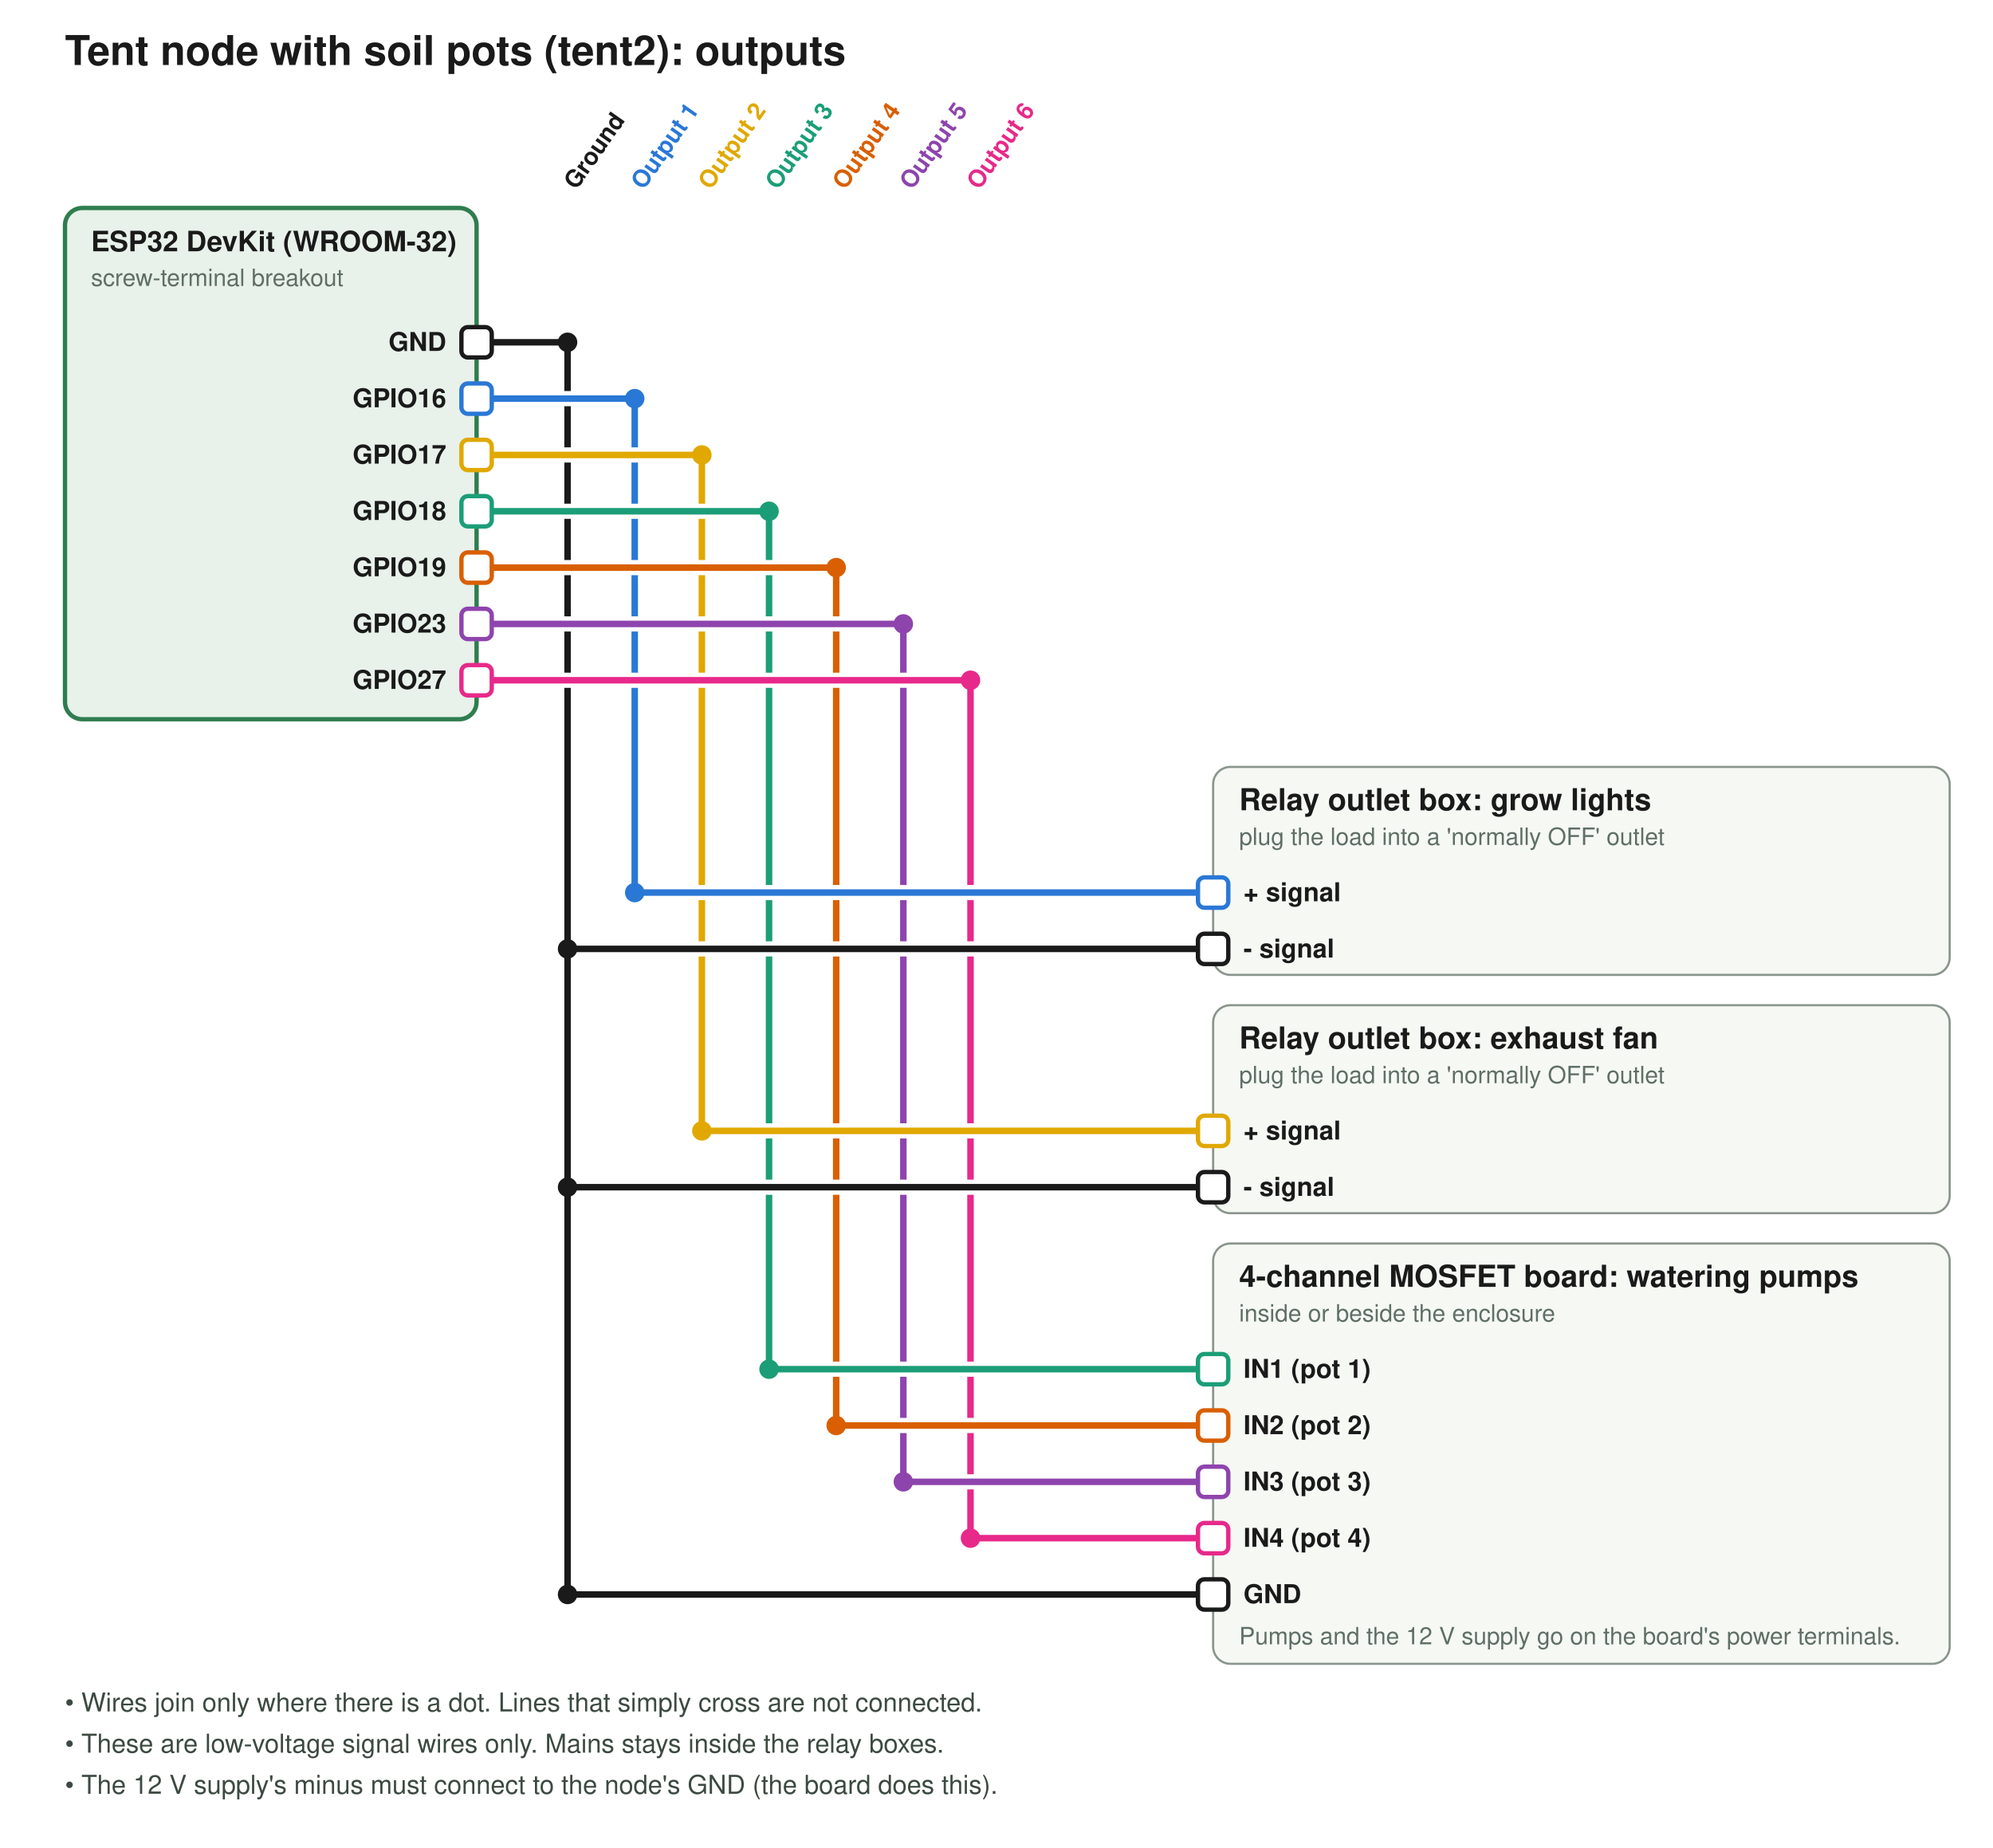
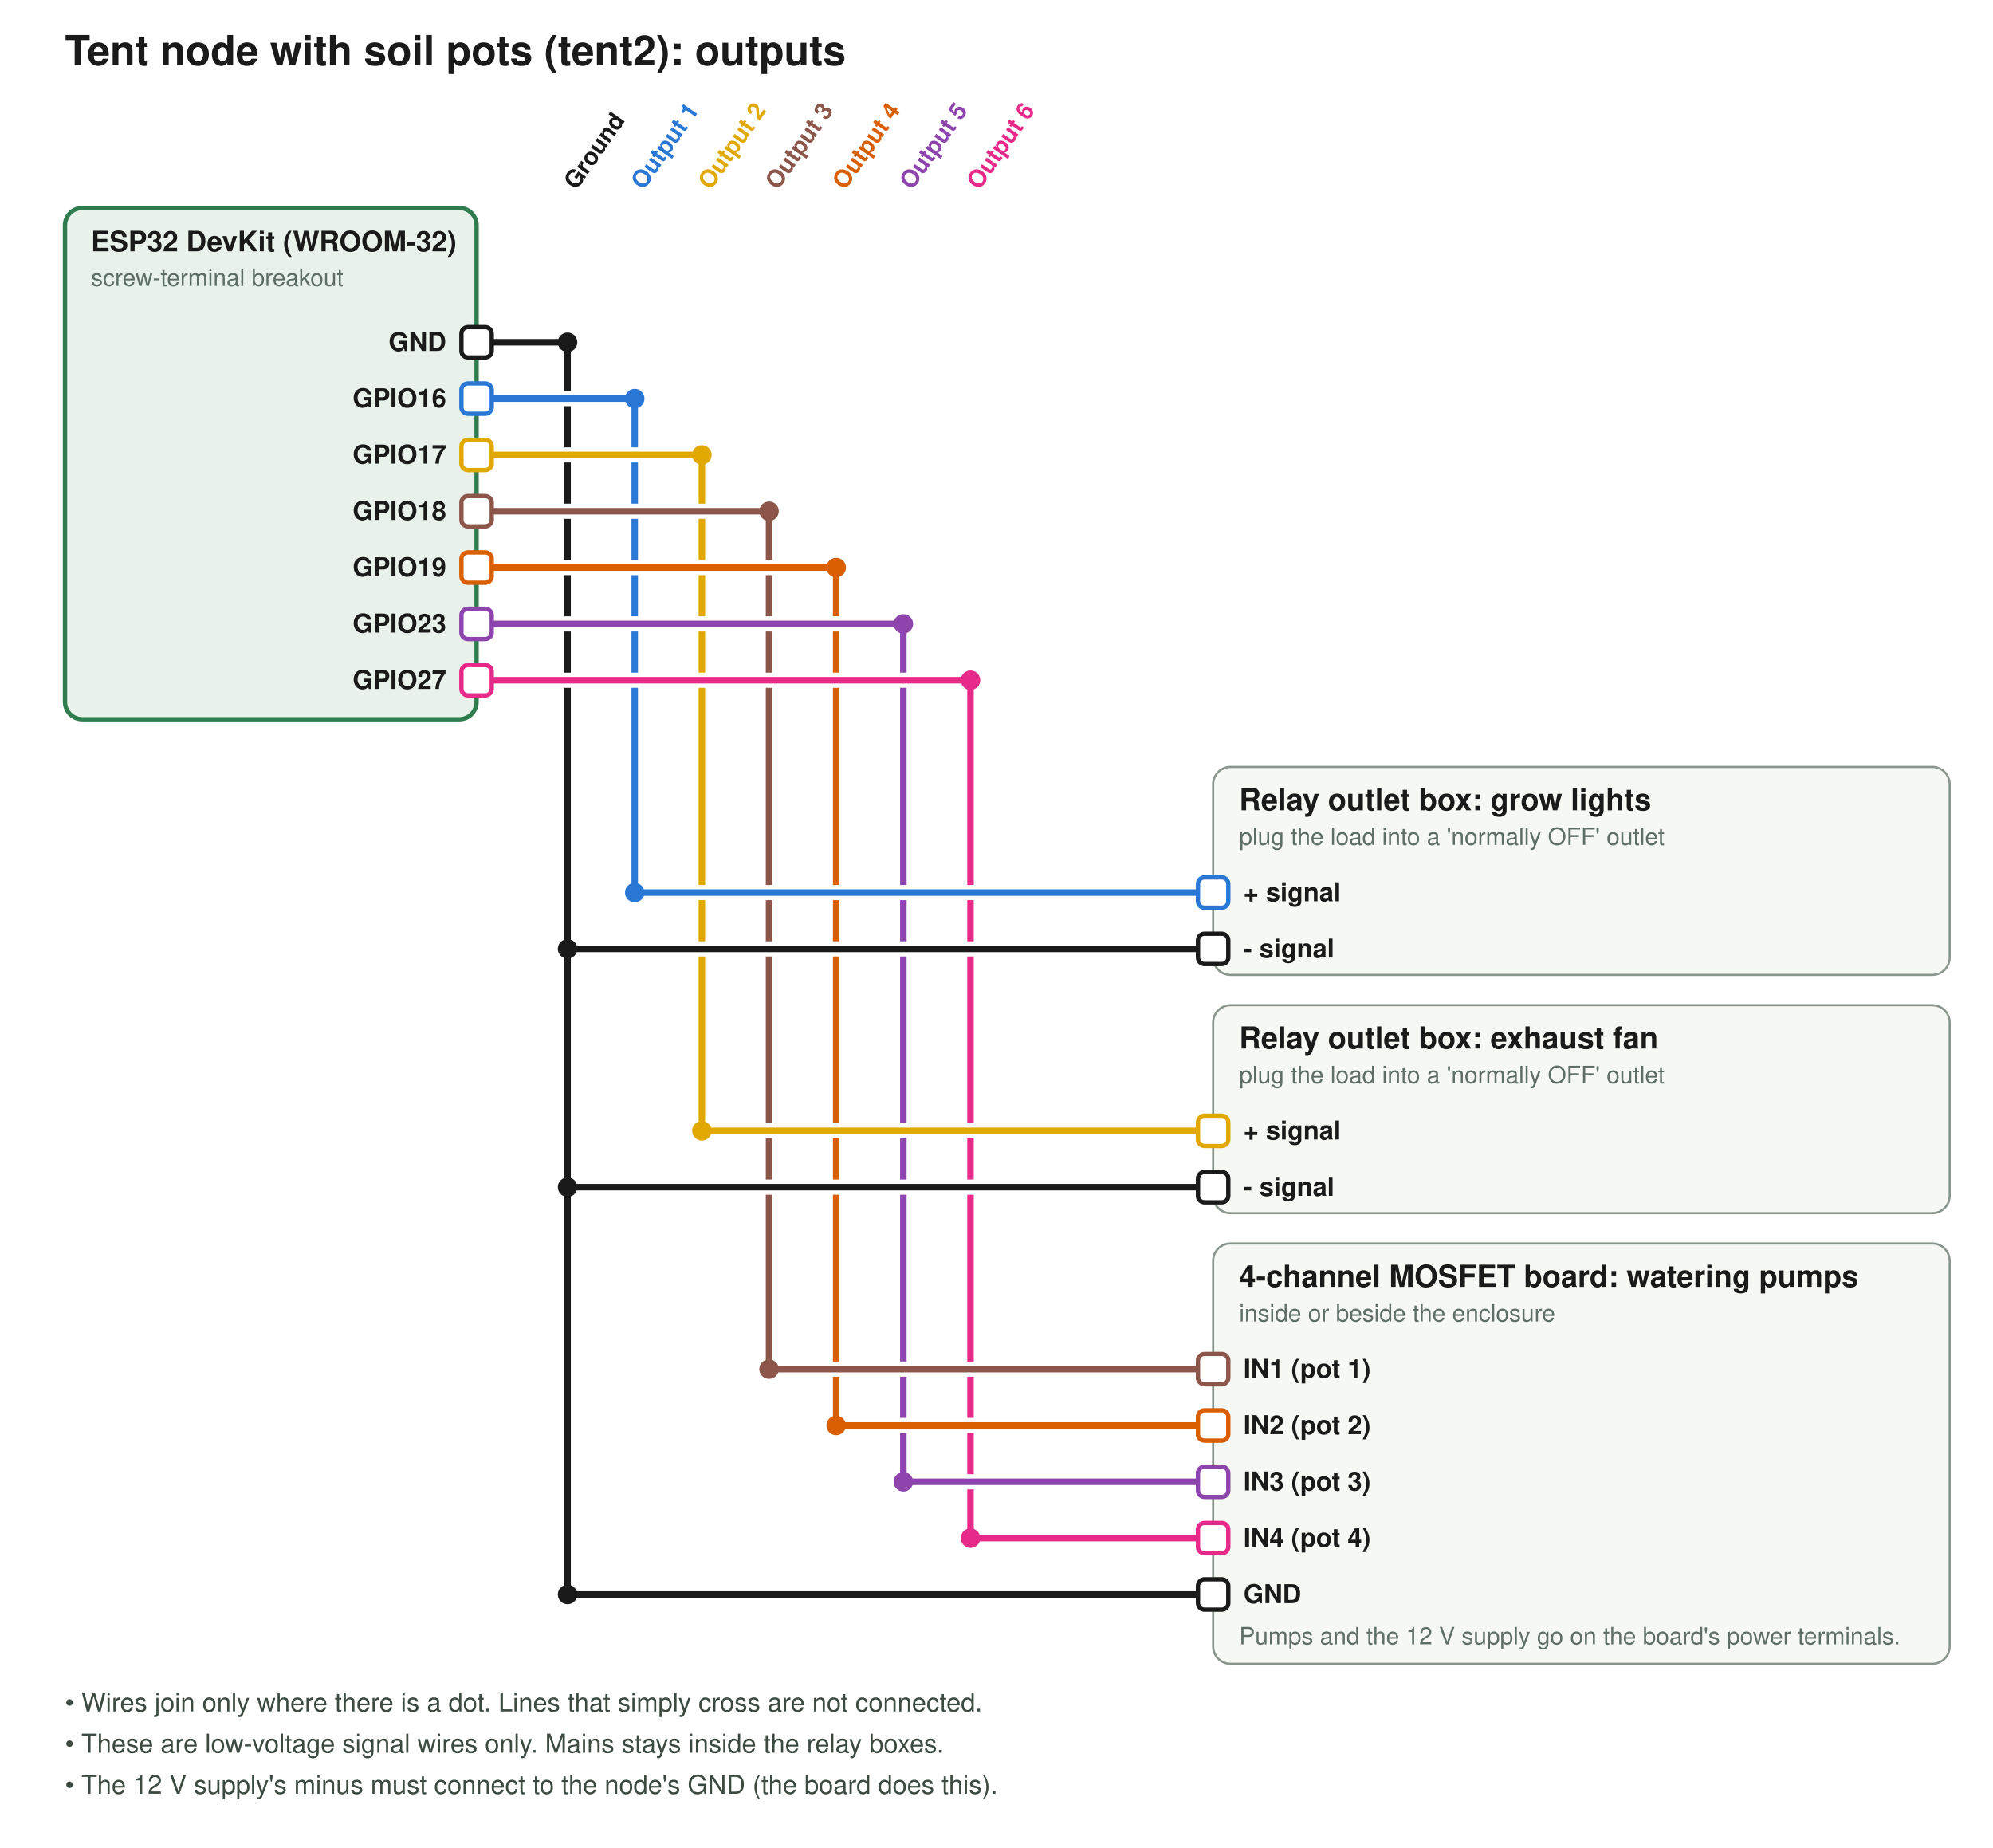
<svg xmlns="http://www.w3.org/2000/svg" viewBox="0 0 920 853" width="920" height="853" role="img" aria-label="Tent node with soil pots (tent2): outputs wiring">
  <rect width="920" height="853" fill="#ffffff" />
  <text x="30" y="30" font-size="19" font-weight="bold" fill="#1a1a1a" text-anchor="start" font-family="Helvetica, Arial, sans-serif">Tent node with soil pots (tent2): outputs</text>
  <line x1="262" y1="158" x2="262" y2="736" stroke="#1a1a1a" stroke-width="3" />
  <line x1="293" y1="184" x2="293" y2="412" stroke="#2a78d6" stroke-width="3" />
  <line x1="324" y1="210" x2="324" y2="522" stroke="#e0a800" stroke-width="3" />
-   <line x1="355" y1="236" x2="355" y2="632" stroke="#1b9e77" stroke-width="3" />
+   <line x1="355" y1="236" x2="355" y2="632" stroke="#8c564b" stroke-width="3" />
  <line x1="386" y1="262" x2="386" y2="658" stroke="#d95f02" stroke-width="3" />
  <line x1="417" y1="288" x2="417" y2="684" stroke="#8e44ad" stroke-width="3" />
  <line x1="448" y1="314" x2="448" y2="710" stroke="#e7298a" stroke-width="3" />
  <line x1="293" y1="412" x2="553" y2="412" stroke="#ffffff" stroke-width="7" />
  <line x1="293" y1="412" x2="553" y2="412" stroke="#2a78d6" stroke-width="3" />
  <line x1="262" y1="438" x2="553" y2="438" stroke="#ffffff" stroke-width="7" />
  <line x1="262" y1="438" x2="553" y2="438" stroke="#1a1a1a" stroke-width="3" />
  <line x1="324" y1="522" x2="553" y2="522" stroke="#ffffff" stroke-width="7" />
  <line x1="324" y1="522" x2="553" y2="522" stroke="#e0a800" stroke-width="3" />
  <line x1="262" y1="548" x2="553" y2="548" stroke="#ffffff" stroke-width="7" />
  <line x1="262" y1="548" x2="553" y2="548" stroke="#1a1a1a" stroke-width="3" />
  <line x1="355" y1="632" x2="553" y2="632" stroke="#ffffff" stroke-width="7" />
-   <line x1="355" y1="632" x2="553" y2="632" stroke="#1b9e77" stroke-width="3" />
+   <line x1="355" y1="632" x2="553" y2="632" stroke="#8c564b" stroke-width="3" />
  <line x1="386" y1="658" x2="553" y2="658" stroke="#ffffff" stroke-width="7" />
  <line x1="386" y1="658" x2="553" y2="658" stroke="#d95f02" stroke-width="3" />
  <line x1="417" y1="684" x2="553" y2="684" stroke="#ffffff" stroke-width="7" />
  <line x1="417" y1="684" x2="553" y2="684" stroke="#8e44ad" stroke-width="3" />
  <line x1="448" y1="710" x2="553" y2="710" stroke="#ffffff" stroke-width="7" />
  <line x1="448" y1="710" x2="553" y2="710" stroke="#e7298a" stroke-width="3" />
  <line x1="262" y1="736" x2="553" y2="736" stroke="#ffffff" stroke-width="7" />
  <line x1="262" y1="736" x2="553" y2="736" stroke="#1a1a1a" stroke-width="3" />
  <line x1="227" y1="158" x2="262" y2="158" stroke="#ffffff" stroke-width="7" />
  <line x1="227" y1="158" x2="262" y2="158" stroke="#1a1a1a" stroke-width="3" />
  <line x1="227" y1="184" x2="293" y2="184" stroke="#ffffff" stroke-width="7" />
  <line x1="227" y1="184" x2="293" y2="184" stroke="#2a78d6" stroke-width="3" />
  <line x1="227" y1="210" x2="324" y2="210" stroke="#ffffff" stroke-width="7" />
  <line x1="227" y1="210" x2="324" y2="210" stroke="#e0a800" stroke-width="3" />
  <line x1="227" y1="236" x2="355" y2="236" stroke="#ffffff" stroke-width="7" />
-   <line x1="227" y1="236" x2="355" y2="236" stroke="#1b9e77" stroke-width="3" />
+   <line x1="227" y1="236" x2="355" y2="236" stroke="#8c564b" stroke-width="3" />
  <line x1="227" y1="262" x2="386" y2="262" stroke="#ffffff" stroke-width="7" />
  <line x1="227" y1="262" x2="386" y2="262" stroke="#d95f02" stroke-width="3" />
  <line x1="227" y1="288" x2="417" y2="288" stroke="#ffffff" stroke-width="7" />
  <line x1="227" y1="288" x2="417" y2="288" stroke="#8e44ad" stroke-width="3" />
  <line x1="227" y1="314" x2="448" y2="314" stroke="#ffffff" stroke-width="7" />
  <line x1="227" y1="314" x2="448" y2="314" stroke="#e7298a" stroke-width="3" />
  <circle cx="293" cy="412" r="4.5" fill="#2a78d6" />
  <circle cx="262" cy="438" r="4.5" fill="#1a1a1a" />
  <circle cx="324" cy="522" r="4.5" fill="#e0a800" />
  <circle cx="262" cy="548" r="4.5" fill="#1a1a1a" />
-   <circle cx="355" cy="632" r="4.5" fill="#1b9e77" />
+   <circle cx="355" cy="632" r="4.5" fill="#8c564b" />
  <circle cx="386" cy="658" r="4.5" fill="#d95f02" />
  <circle cx="417" cy="684" r="4.5" fill="#8e44ad" />
  <circle cx="448" cy="710" r="4.5" fill="#e7298a" />
  <circle cx="262" cy="736" r="4.5" fill="#1a1a1a" />
  <circle cx="262" cy="158" r="4.5" fill="#1a1a1a" />
  <circle cx="293" cy="184" r="4.5" fill="#2a78d6" />
  <circle cx="324" cy="210" r="4.5" fill="#e0a800" />
-   <circle cx="355" cy="236" r="4.5" fill="#1b9e77" />
+   <circle cx="355" cy="236" r="4.5" fill="#8c564b" />
  <circle cx="386" cy="262" r="4.5" fill="#d95f02" />
  <circle cx="417" cy="288" r="4.5" fill="#8e44ad" />
  <circle cx="448" cy="314" r="4.5" fill="#e7298a" />
  <rect x="560" y="354" width="340" height="96" rx="8" fill="#f6f8f4" stroke="#8a958c" />
  <text x="572" y="374" font-size="14" font-weight="bold" fill="#1a1a1a" text-anchor="start" font-family="Helvetica, Arial, sans-serif">Relay outlet box: grow lights</text>
  <text x="572" y="390" font-size="11" font-weight="normal" fill="#5f6f65" text-anchor="start" font-family="Helvetica, Arial, sans-serif">plug the load into a 'normally OFF' outlet</text>
  <rect x="553" y="405" width="14" height="14" rx="3" fill="#ffffff" stroke="#2a78d6" stroke-width="2" />
  <text x="574" y="416" font-size="12" font-weight="bold" fill="#1a1a1a" text-anchor="start" font-family="Helvetica, Arial, sans-serif">+ signal</text>
  <rect x="553" y="431" width="14" height="14" rx="3" fill="#ffffff" stroke="#1a1a1a" stroke-width="2" />
  <text x="574" y="442" font-size="12" font-weight="bold" fill="#1a1a1a" text-anchor="start" font-family="Helvetica, Arial, sans-serif">- signal</text>
  <rect x="560" y="464" width="340" height="96" rx="8" fill="#f6f8f4" stroke="#8a958c" />
  <text x="572" y="484" font-size="14" font-weight="bold" fill="#1a1a1a" text-anchor="start" font-family="Helvetica, Arial, sans-serif">Relay outlet box: exhaust fan</text>
  <text x="572" y="500" font-size="11" font-weight="normal" fill="#5f6f65" text-anchor="start" font-family="Helvetica, Arial, sans-serif">plug the load into a 'normally OFF' outlet</text>
  <rect x="553" y="515" width="14" height="14" rx="3" fill="#ffffff" stroke="#e0a800" stroke-width="2" />
  <text x="574" y="526" font-size="12" font-weight="bold" fill="#1a1a1a" text-anchor="start" font-family="Helvetica, Arial, sans-serif">+ signal</text>
  <rect x="553" y="541" width="14" height="14" rx="3" fill="#ffffff" stroke="#1a1a1a" stroke-width="2" />
  <text x="574" y="552" font-size="12" font-weight="bold" fill="#1a1a1a" text-anchor="start" font-family="Helvetica, Arial, sans-serif">- signal</text>
  <rect x="560" y="574" width="340" height="194" rx="8" fill="#f6f8f4" stroke="#8a958c" />
  <text x="572" y="594" font-size="14" font-weight="bold" fill="#1a1a1a" text-anchor="start" font-family="Helvetica, Arial, sans-serif">4-channel MOSFET board: watering pumps</text>
  <text x="572" y="610" font-size="11" font-weight="normal" fill="#5f6f65" text-anchor="start" font-family="Helvetica, Arial, sans-serif">inside or beside the enclosure</text>
-   <rect x="553" y="625" width="14" height="14" rx="3" fill="#ffffff" stroke="#1b9e77" stroke-width="2" />
+   <rect x="553" y="625" width="14" height="14" rx="3" fill="#ffffff" stroke="#8c564b" stroke-width="2" />
  <text x="574" y="636" font-size="12" font-weight="bold" fill="#1a1a1a" text-anchor="start" font-family="Helvetica, Arial, sans-serif">IN1 (pot 1)</text>
  <rect x="553" y="651" width="14" height="14" rx="3" fill="#ffffff" stroke="#d95f02" stroke-width="2" />
  <text x="574" y="662" font-size="12" font-weight="bold" fill="#1a1a1a" text-anchor="start" font-family="Helvetica, Arial, sans-serif">IN2 (pot 2)</text>
  <rect x="553" y="677" width="14" height="14" rx="3" fill="#ffffff" stroke="#8e44ad" stroke-width="2" />
  <text x="574" y="688" font-size="12" font-weight="bold" fill="#1a1a1a" text-anchor="start" font-family="Helvetica, Arial, sans-serif">IN3 (pot 3)</text>
  <rect x="553" y="703" width="14" height="14" rx="3" fill="#ffffff" stroke="#e7298a" stroke-width="2" />
  <text x="574" y="714" font-size="12" font-weight="bold" fill="#1a1a1a" text-anchor="start" font-family="Helvetica, Arial, sans-serif">IN4 (pot 4)</text>
  <rect x="553" y="729" width="14" height="14" rx="3" fill="#ffffff" stroke="#1a1a1a" stroke-width="2" />
  <text x="574" y="740" font-size="12" font-weight="bold" fill="#1a1a1a" text-anchor="start" font-family="Helvetica, Arial, sans-serif">GND</text>
  <text x="572" y="759" font-size="11" font-weight="normal" fill="#5f6f65" text-anchor="start" font-family="Helvetica, Arial, sans-serif">Pumps and the 12 V supply go on the board's power terminals.</text>
  <rect x="30" y="96" width="190" height="236" rx="8" fill="#e8f1ea" stroke="#2f7d4f" stroke-width="2" />
  <text x="42" y="116" font-size="13" font-weight="bold" fill="#1a1a1a" text-anchor="start" font-family="Helvetica, Arial, sans-serif">ESP32 DevKit (WROOM-32)</text>
  <text x="42" y="132" font-size="11" font-weight="normal" fill="#5f6f65" text-anchor="start" font-family="Helvetica, Arial, sans-serif">screw-terminal breakout</text>
  <text x="206" y="162" font-size="12" font-weight="bold" fill="#1a1a1a" text-anchor="end" font-family="Helvetica, Arial, sans-serif">GND</text>
  <rect x="213" y="151" width="14" height="14" rx="3" fill="#ffffff" stroke="#1a1a1a" stroke-width="2" />
  <text x="206" y="188" font-size="12" font-weight="bold" fill="#1a1a1a" text-anchor="end" font-family="Helvetica, Arial, sans-serif">GPIO16</text>
  <rect x="213" y="177" width="14" height="14" rx="3" fill="#ffffff" stroke="#2a78d6" stroke-width="2" />
  <text x="206" y="214" font-size="12" font-weight="bold" fill="#1a1a1a" text-anchor="end" font-family="Helvetica, Arial, sans-serif">GPIO17</text>
  <rect x="213" y="203" width="14" height="14" rx="3" fill="#ffffff" stroke="#e0a800" stroke-width="2" />
  <text x="206" y="240" font-size="12" font-weight="bold" fill="#1a1a1a" text-anchor="end" font-family="Helvetica, Arial, sans-serif">GPIO18</text>
-   <rect x="213" y="229" width="14" height="14" rx="3" fill="#ffffff" stroke="#1b9e77" stroke-width="2" />
+   <rect x="213" y="229" width="14" height="14" rx="3" fill="#ffffff" stroke="#8c564b" stroke-width="2" />
  <text x="206" y="266" font-size="12" font-weight="bold" fill="#1a1a1a" text-anchor="end" font-family="Helvetica, Arial, sans-serif">GPIO19</text>
  <rect x="213" y="255" width="14" height="14" rx="3" fill="#ffffff" stroke="#d95f02" stroke-width="2" />
  <text x="206" y="292" font-size="12" font-weight="bold" fill="#1a1a1a" text-anchor="end" font-family="Helvetica, Arial, sans-serif">GPIO23</text>
  <rect x="213" y="281" width="14" height="14" rx="3" fill="#ffffff" stroke="#8e44ad" stroke-width="2" />
  <text x="206" y="318" font-size="12" font-weight="bold" fill="#1a1a1a" text-anchor="end" font-family="Helvetica, Arial, sans-serif">GPIO27</text>
  <rect x="213" y="307" width="14" height="14" rx="3" fill="#ffffff" stroke="#e7298a" stroke-width="2" />
  <text x="266" y="88" font-size="11" fill="#1a1a1a" font-weight="bold" transform="rotate(-55 266 88)" font-family="Helvetica, Arial, sans-serif">Ground</text>
  <text x="297" y="88" font-size="11" fill="#2a78d6" font-weight="bold" transform="rotate(-55 297 88)" font-family="Helvetica, Arial, sans-serif">Output 1</text>
  <text x="328" y="88" font-size="11" fill="#e0a800" font-weight="bold" transform="rotate(-55 328 88)" font-family="Helvetica, Arial, sans-serif">Output 2</text>
-   <text x="359" y="88" font-size="11" fill="#1b9e77" font-weight="bold" transform="rotate(-55 359 88)" font-family="Helvetica, Arial, sans-serif">Output 3</text>
+   <text x="359" y="88" font-size="11" fill="#8c564b" font-weight="bold" transform="rotate(-55 359 88)" font-family="Helvetica, Arial, sans-serif">Output 3</text>
  <text x="390" y="88" font-size="11" fill="#d95f02" font-weight="bold" transform="rotate(-55 390 88)" font-family="Helvetica, Arial, sans-serif">Output 4</text>
  <text x="421" y="88" font-size="11" fill="#8e44ad" font-weight="bold" transform="rotate(-55 421 88)" font-family="Helvetica, Arial, sans-serif">Output 5</text>
  <text x="452" y="88" font-size="11" fill="#e7298a" font-weight="bold" transform="rotate(-55 452 88)" font-family="Helvetica, Arial, sans-serif">Output 6</text>
  <text x="30" y="790" font-size="12" font-weight="normal" fill="#3c4a41" text-anchor="start" font-family="Helvetica, Arial, sans-serif">• Wires join only where there is a dot. Lines that simply cross are not connected.</text>
  <text x="30" y="809" font-size="12" font-weight="normal" fill="#3c4a41" text-anchor="start" font-family="Helvetica, Arial, sans-serif">• These are low-voltage signal wires only. Mains stays inside the relay boxes.</text>
  <text x="30" y="828" font-size="12" font-weight="normal" fill="#3c4a41" text-anchor="start" font-family="Helvetica, Arial, sans-serif">• The 12 V supply's minus must connect to the node's GND (the board does this).</text>
</svg>
